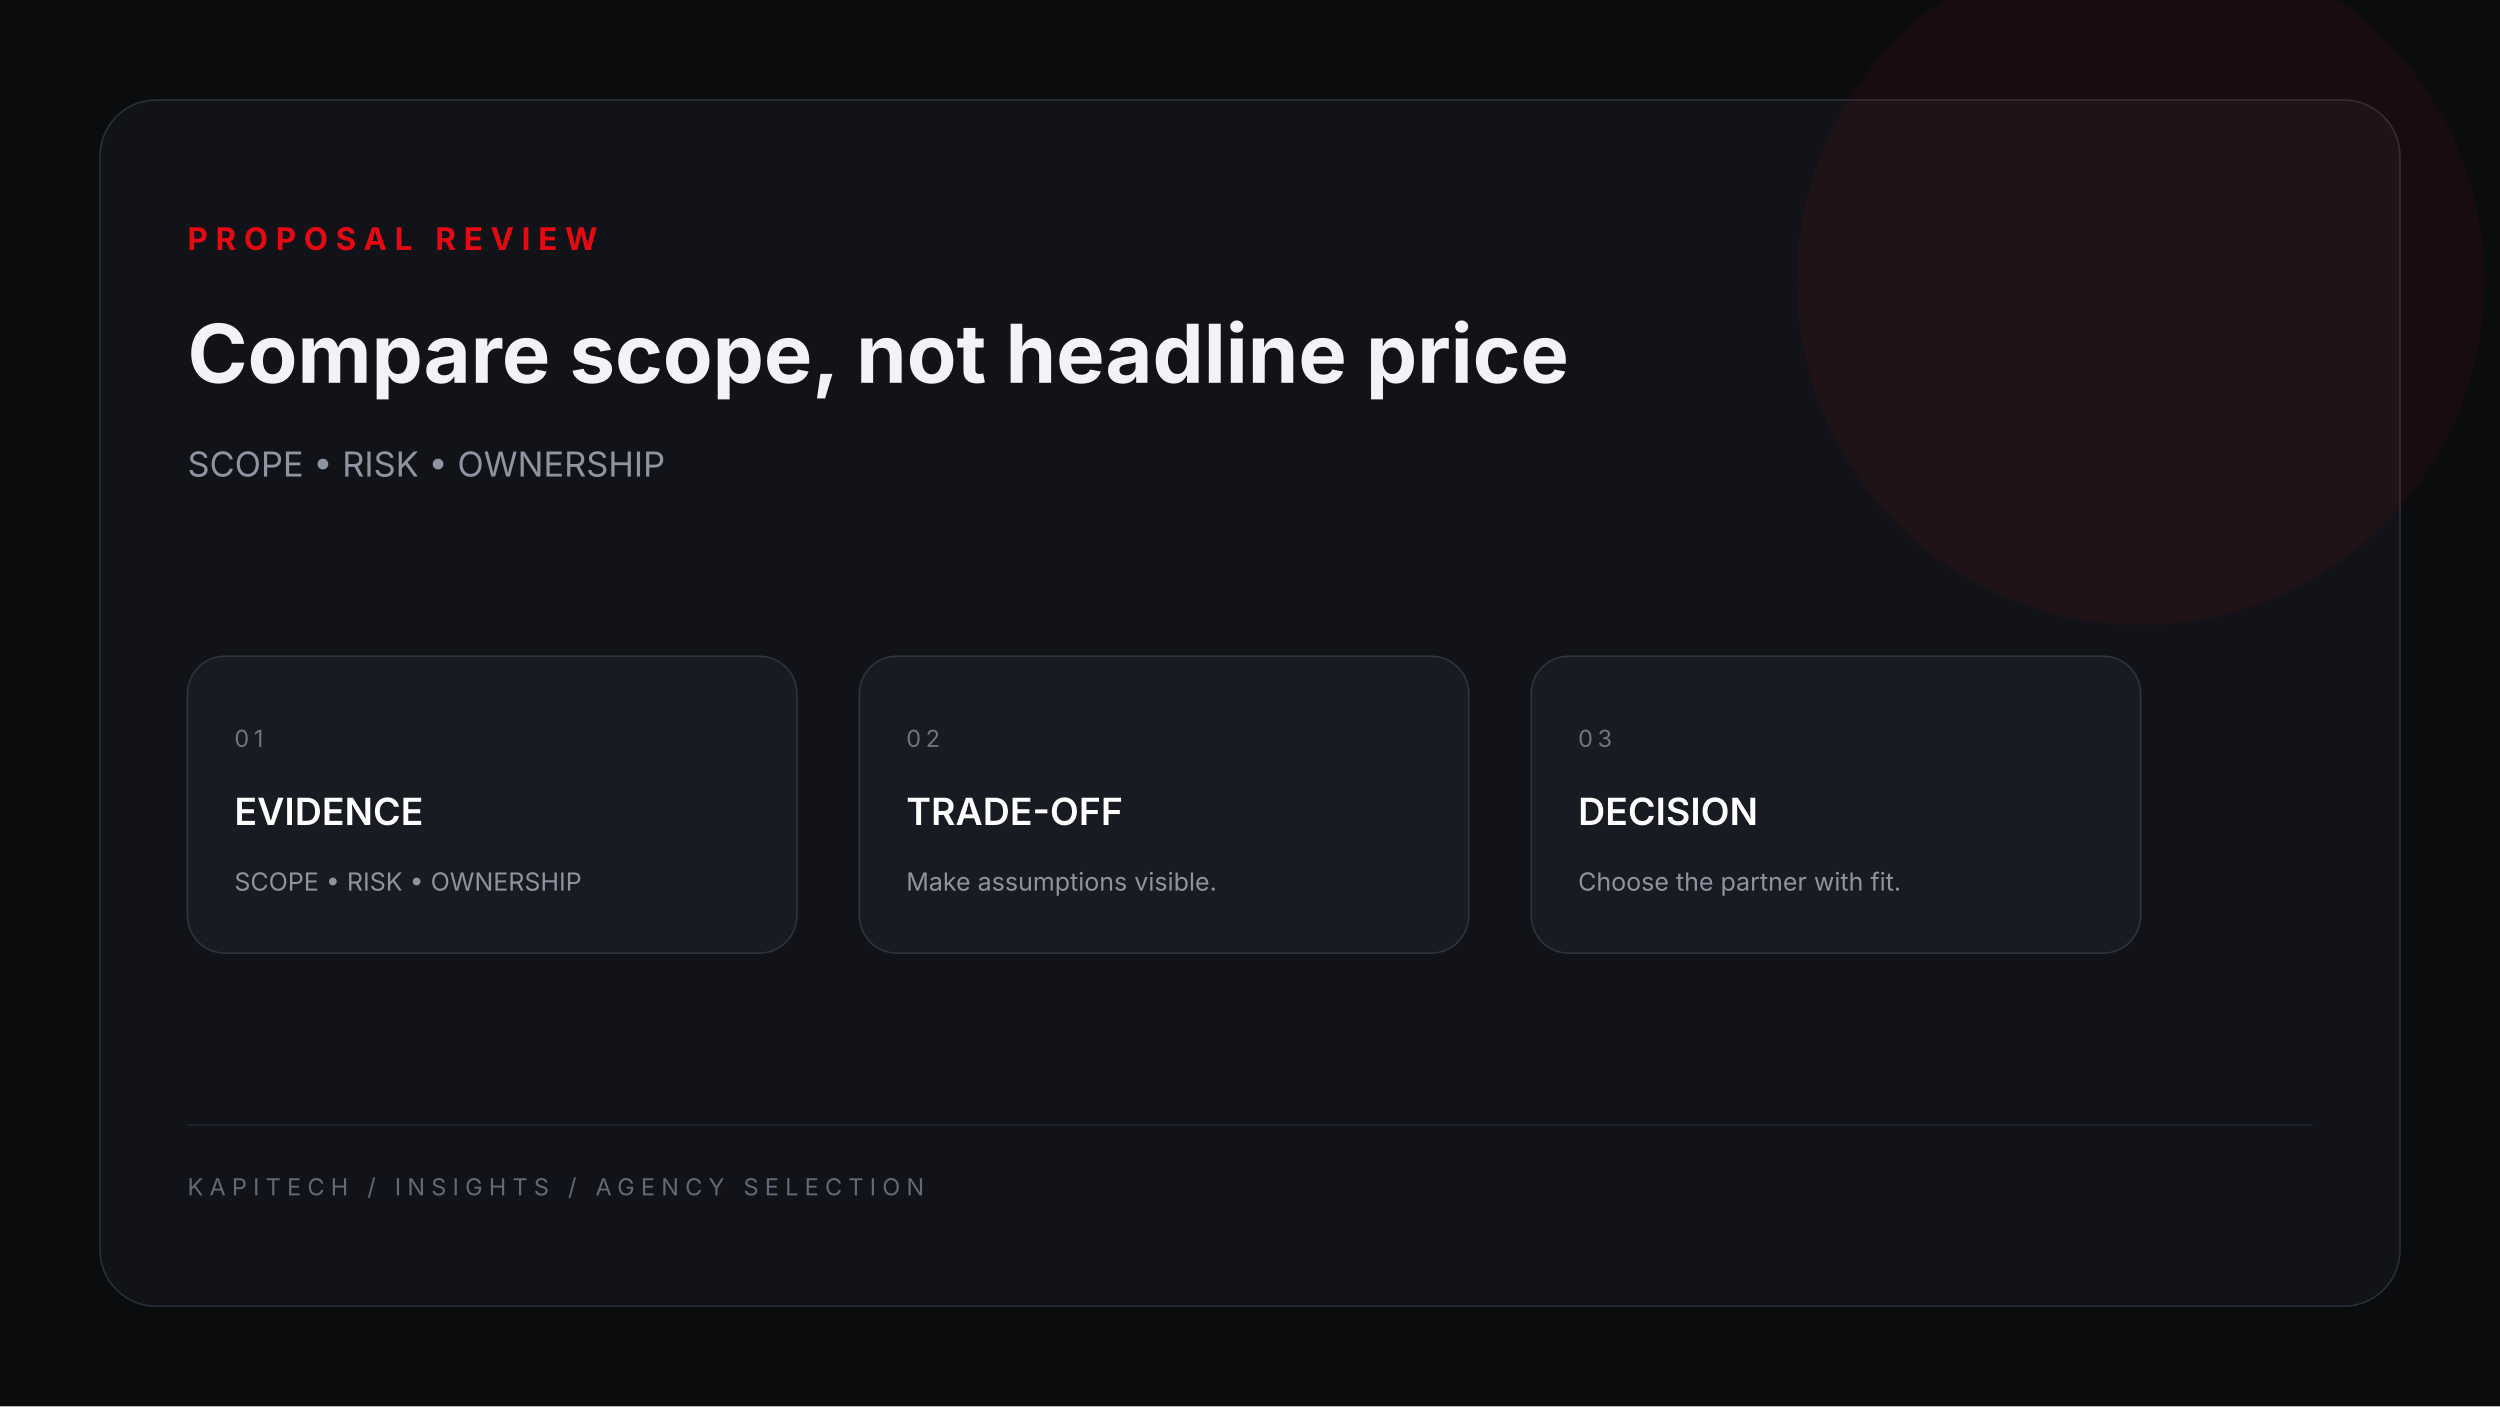
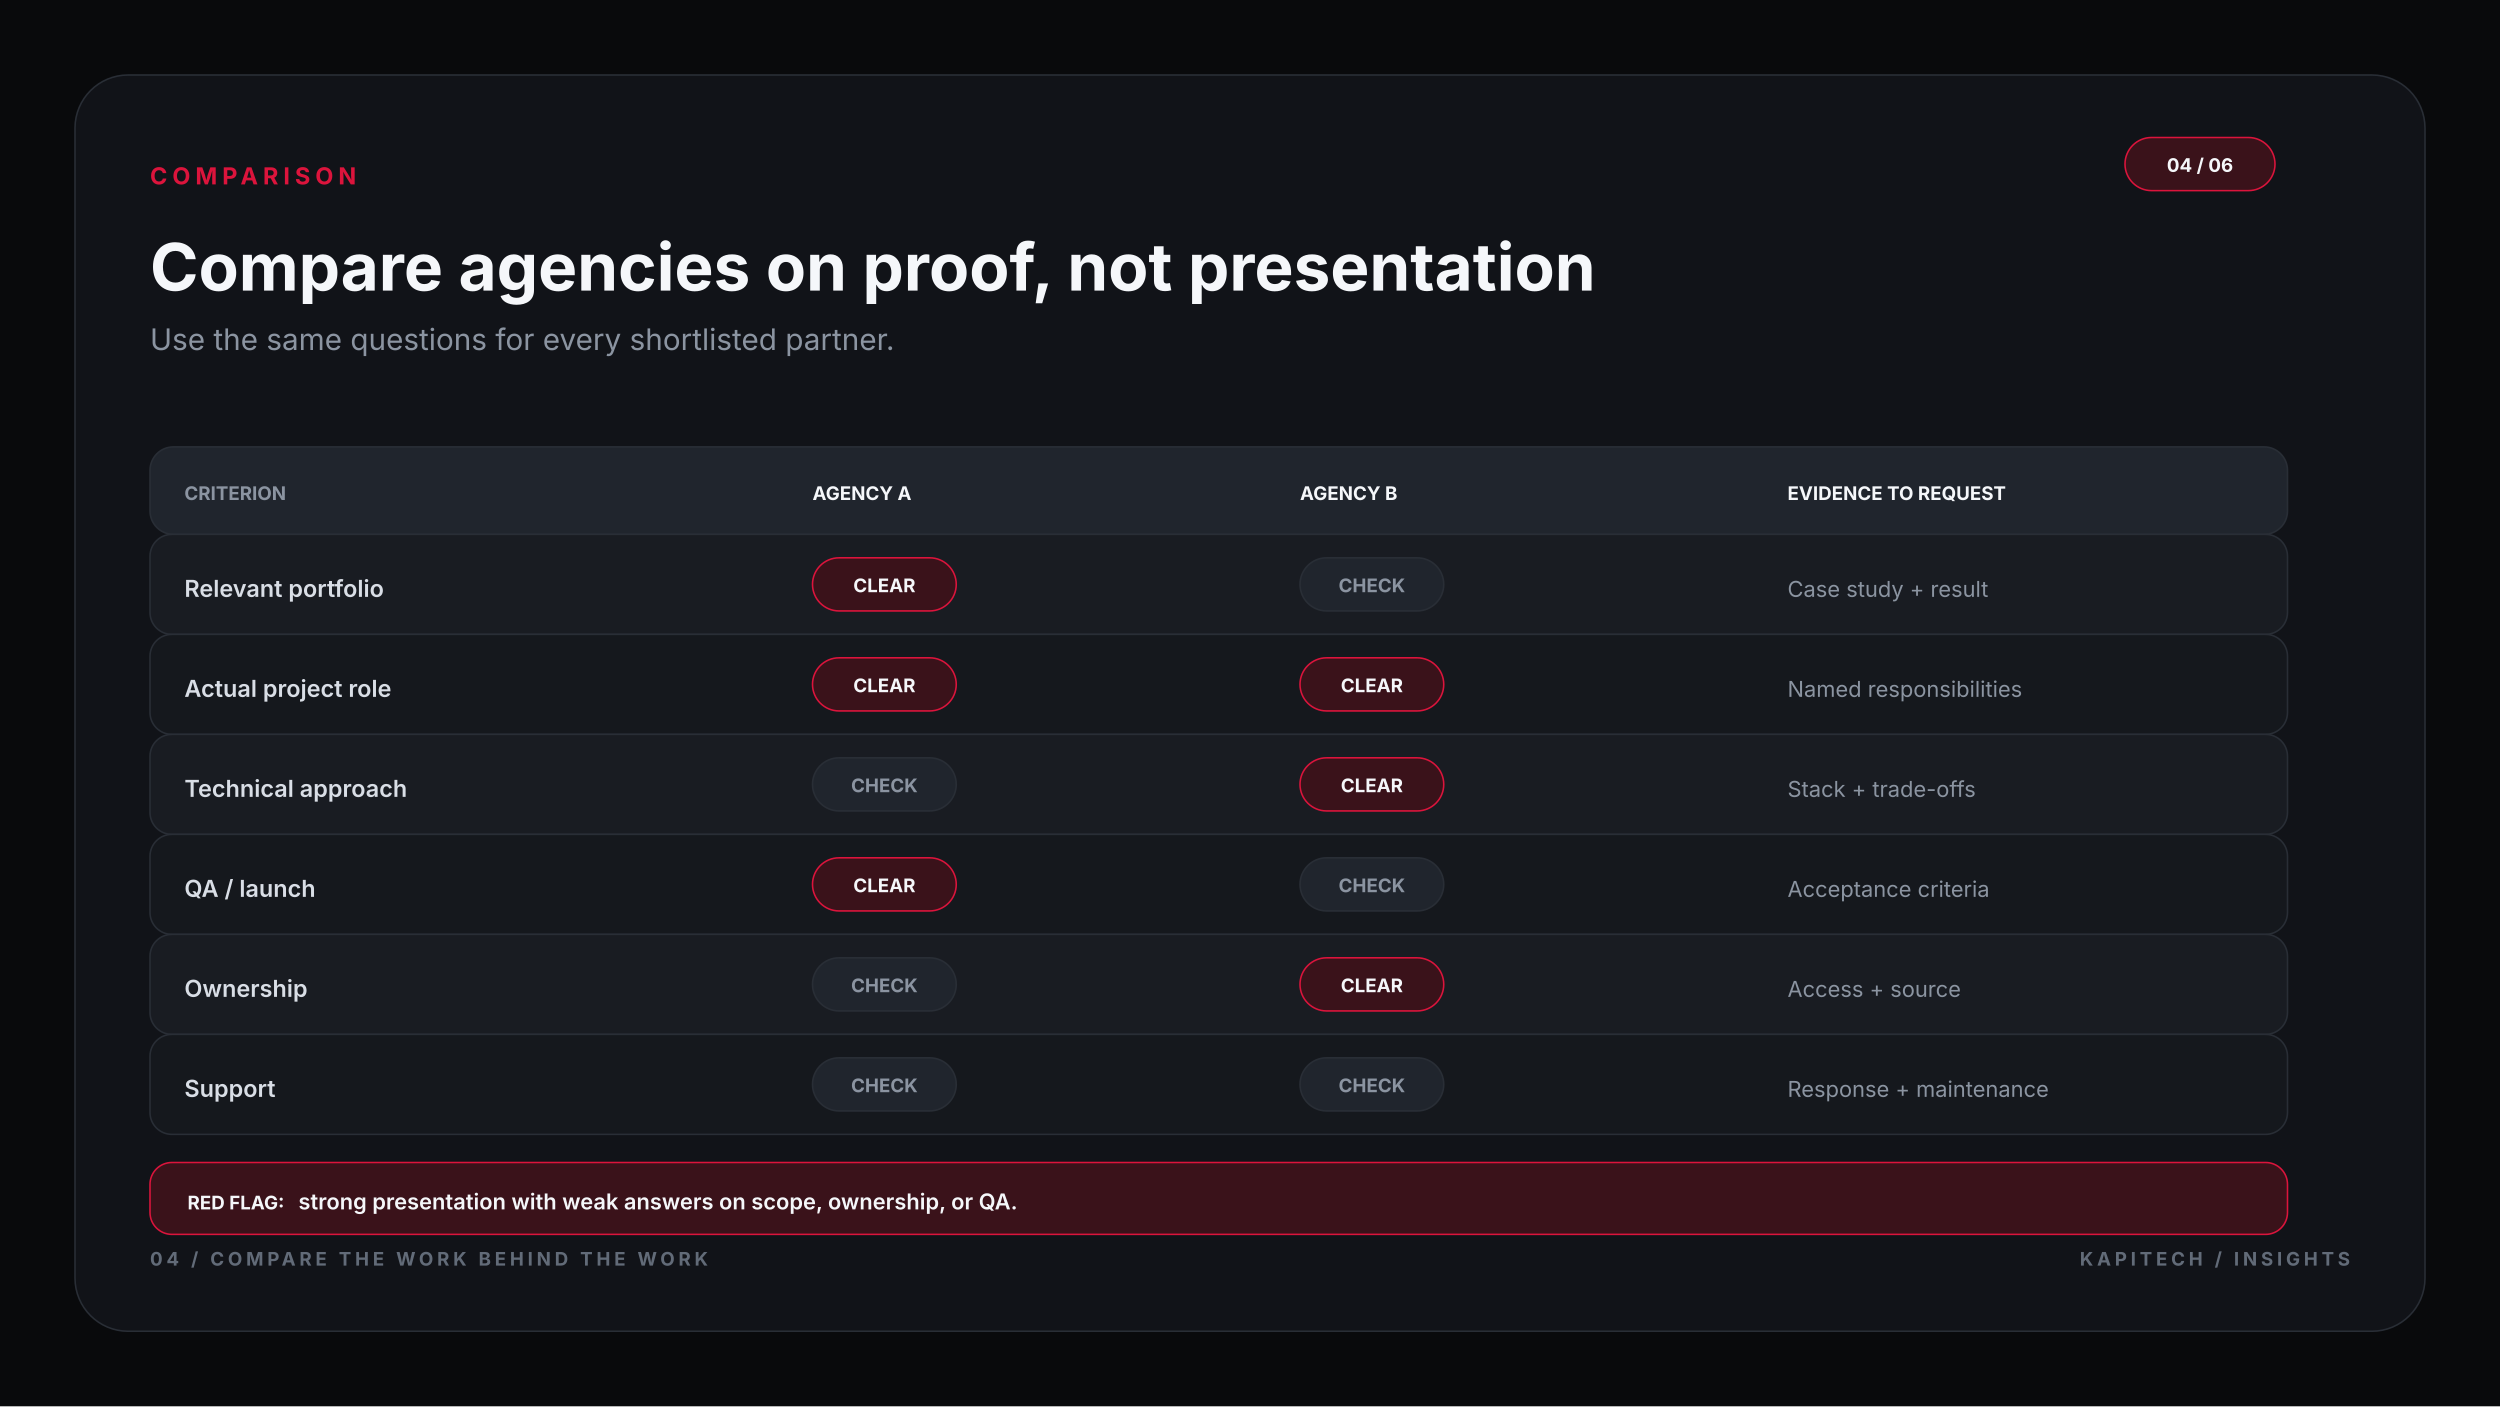
- <svg xmlns="http://www.w3.org/2000/svg" viewBox="0 0 1600 900" role="img">
-   <rect width="1600" height="900" fill="#0B0C0E" />
-   <rect x="64" y="64" width="1472" height="772" rx="36" fill="#111318" stroke="#2B2F37" />
-   <circle cx="1370" cy="180" r="220" fill="#E50914" opacity=".07" />
-   <text x="120" y="160" fill="#E50914" font-family="Inter,Arial" font-size="20" font-weight="700" letter-spacing="5">PROPOSAL REVIEW</text>
-   <text x="120" y="245" fill="#F3F3F6" font-family="Inter,Arial" font-size="52" font-weight="700">Compare scope, not headline price</text>
-   <text x="120" y="305" fill="#8E95A2" font-family="Inter,Arial" font-size="22">SCOPE • RISK • OWNERSHIP</text>
-   <g transform="translate(120 420)">
-     <rect width="390" height="190" rx="24" fill="#181B21" stroke="#30343D" />
-     <text x="30" y="58" fill="#6D7581" font-family="Inter,Arial" font-size="15" letter-spacing="3">01</text>
-     <text x="30" y="108" fill="#FFF" font-family="Inter,Arial" font-size="24" font-weight="600">EVIDENCE</text>
-     <text x="30" y="150" fill="#8D94A0" font-family="Inter,Arial" font-size="16">SCOPE • RISK • OWNERSHIP</text>
-     <rect x="430" width="390" height="190" rx="24" fill="#181B21" stroke="#30343D" />
-     <text x="460" y="58" fill="#6D7581" font-family="Inter,Arial" font-size="15" letter-spacing="3">02</text>
-     <text x="460" y="108" fill="#FFF" font-family="Inter,Arial" font-size="24" font-weight="600">TRADE-OFF</text>
-     <text x="460" y="150" fill="#8D94A0" font-family="Inter,Arial" font-size="16">Make assumptions visible.</text>
-     <rect x="860" width="390" height="190" rx="24" fill="#181B21" stroke="#30343D" />
-     <text x="890" y="58" fill="#6D7581" font-family="Inter,Arial" font-size="15" letter-spacing="3">03</text>
-     <text x="890" y="108" fill="#FFF" font-family="Inter,Arial" font-size="24" font-weight="600">DECISION</text>
-     <text x="890" y="150" fill="#8D94A0" font-family="Inter,Arial" font-size="16">Choose the partner with fit.</text>
+ <svg xmlns="http://www.w3.org/2000/svg" viewBox="0 0 1600 900" role="img" aria-labelledby="title desc">
+   <rect width="1600" height="900" fill="#090A0C" />
+   <rect x="48" y="48" width="1504" height="804" rx="34" fill="#111318" stroke="#292E36" />
+   <text x="96" y="118" fill="#DC143C" font-family="Inter,Arial" font-size="15" font-weight="700" letter-spacing="3.2">COMPARISON</text>
+   <text x="96" y="186" fill="#F5F7FA" font-family="Inter,Arial" font-size="42" font-weight="700">Compare agencies on proof, not presentation</text>
+   <text x="96" y="224" fill="#8B94A1" font-family="Inter,Arial" font-size="19">Use the same questions for every shortlisted partner.</text>
+   <rect x="1360" y="88" width="96" height="34" rx="17" fill="#3A121A" stroke="#DC143C" />
+   <text x="1408" y="110" text-anchor="middle" fill="#F5F7FA" font-family="Inter,Arial" font-size="12" font-weight="700">04 / 06</text>
+   <rect x="96" y="286" width="1368" height="56" rx="15" fill="#20252D" stroke="#292E36" />
+   <text x="118" y="320" fill="#8B94A1" font-family="Inter,Arial" font-size="12" font-weight="700">CRITERION</text>
+   <text x="520" y="320" fill="#F5F7FA" font-family="Inter,Arial" font-size="12" font-weight="700">AGENCY A</text>
+   <text x="832" y="320" fill="#F5F7FA" font-family="Inter,Arial" font-size="12" font-weight="700">AGENCY B</text>
+   <text x="1144" y="320" fill="#F5F7FA" font-family="Inter,Arial" font-size="12" font-weight="700">EVIDENCE TO REQUEST</text>
+   <g font-family="Inter,Arial">
+     <rect x="96" y="342" width="1368" height="64" rx="14" fill="#191C22" stroke="#292E36" />
+     <text x="118" y="382" fill="#D9DEE6" font-size="15" font-weight="600">Relevant portfolio</text>
+     <rect x="520" y="357" width="92" height="34" rx="17" fill="#3A121A" stroke="#DC143C" />
+     <text x="566" y="379" text-anchor="middle" fill="#F5F7FA" font-size="12" font-weight="700">CLEAR</text>
+     <rect x="832" y="357" width="92" height="34" rx="17" fill="#20252D" stroke="#292E36" />
+     <text x="878" y="379" text-anchor="middle" fill="#8B94A1" font-size="12" font-weight="700">CHECK</text>
+     <text x="1144" y="382" fill="#8B94A1" font-size="14">Case study + result</text>
+     <rect x="96" y="406" width="1368" height="64" rx="14" fill="#15181D" stroke="#292E36" />
+     <text x="118" y="446" fill="#D9DEE6" font-size="15" font-weight="600">Actual project role</text>
+     <rect x="520" y="421" width="92" height="34" rx="17" fill="#3A121A" stroke="#DC143C" />
+     <text x="566" y="443" text-anchor="middle" fill="#F5F7FA" font-size="12" font-weight="700">CLEAR</text>
+     <rect x="832" y="421" width="92" height="34" rx="17" fill="#3A121A" stroke="#DC143C" />
+     <text x="878" y="443" text-anchor="middle" fill="#F5F7FA" font-size="12" font-weight="700">CLEAR</text>
+     <text x="1144" y="446" fill="#8B94A1" font-size="14">Named responsibilities</text>
+     <rect x="96" y="470" width="1368" height="64" rx="14" fill="#191C22" stroke="#292E36" />
+     <text x="118" y="510" fill="#D9DEE6" font-size="15" font-weight="600">Technical approach</text>
+     <rect x="520" y="485" width="92" height="34" rx="17" fill="#20252D" stroke="#292E36" />
+     <text x="566" y="507" text-anchor="middle" fill="#8B94A1" font-size="12" font-weight="700">CHECK</text>
+     <rect x="832" y="485" width="92" height="34" rx="17" fill="#3A121A" stroke="#DC143C" />
+     <text x="878" y="507" text-anchor="middle" fill="#F5F7FA" font-size="12" font-weight="700">CLEAR</text>
+     <text x="1144" y="510" fill="#8B94A1" font-size="14">Stack + trade-offs</text>
+     <rect x="96" y="534" width="1368" height="64" rx="14" fill="#15181D" stroke="#292E36" />
+     <text x="118" y="574" fill="#D9DEE6" font-size="15" font-weight="600">QA / launch</text>
+     <rect x="520" y="549" width="92" height="34" rx="17" fill="#3A121A" stroke="#DC143C" />
+     <text x="566" y="571" text-anchor="middle" fill="#F5F7FA" font-size="12" font-weight="700">CLEAR</text>
+     <rect x="832" y="549" width="92" height="34" rx="17" fill="#20252D" stroke="#292E36" />
+     <text x="878" y="571" text-anchor="middle" fill="#8B94A1" font-size="12" font-weight="700">CHECK</text>
+     <text x="1144" y="574" fill="#8B94A1" font-size="14">Acceptance criteria</text>
+     <rect x="96" y="598" width="1368" height="64" rx="14" fill="#191C22" stroke="#292E36" />
+     <text x="118" y="638" fill="#D9DEE6" font-size="15" font-weight="600">Ownership</text>
+     <rect x="520" y="613" width="92" height="34" rx="17" fill="#20252D" stroke="#292E36" />
+     <text x="566" y="635" text-anchor="middle" fill="#8B94A1" font-size="12" font-weight="700">CHECK</text>
+     <rect x="832" y="613" width="92" height="34" rx="17" fill="#3A121A" stroke="#DC143C" />
+     <text x="878" y="635" text-anchor="middle" fill="#F5F7FA" font-size="12" font-weight="700">CLEAR</text>
+     <text x="1144" y="638" fill="#8B94A1" font-size="14">Access + source</text>
+     <rect x="96" y="662" width="1368" height="64" rx="14" fill="#15181D" stroke="#292E36" />
+     <text x="118" y="702" fill="#D9DEE6" font-size="15" font-weight="600">Support</text>
+     <rect x="520" y="677" width="92" height="34" rx="17" fill="#20252D" stroke="#292E36" />
+     <text x="566" y="699" text-anchor="middle" fill="#8B94A1" font-size="12" font-weight="700">CHECK</text>
+     <rect x="832" y="677" width="92" height="34" rx="17" fill="#20252D" stroke="#292E36" />
+     <text x="878" y="699" text-anchor="middle" fill="#8B94A1" font-size="12" font-weight="700">CHECK</text>
+     <text x="1144" y="702" fill="#8B94A1" font-size="14">Response + maintenance</text>
  </g>
-   <path d="M120 720H1480" stroke="#242831" />
-   <text x="120" y="765" fill="#626A77" font-family="Inter,Arial" font-size="15" letter-spacing="4">KAPITECH / INSIGHTS / AGENCY SELECTION</text>
+   <rect x="96" y="744" width="1368" height="46" rx="14" fill="#3A121A" stroke="#DC143C" />
+   <text x="120" y="774" fill="#F5F7FA" font-family="Inter,Arial" font-size="12" font-weight="700">RED FLAG:</text>
+   <text x="191" y="774" fill="#F5F7FA" font-family="Inter,Arial" font-size="14" font-weight="600">strong presentation with weak answers on scope, ownership, or QA.</text>
+   <text x="96" y="810" fill="#626B78" font-family="Inter,Arial" font-size="12" font-weight="700" letter-spacing="2.4">04 / COMPARE THE WORK BEHIND THE WORK</text>
+   <text x="1504" y="810" text-anchor="end" fill="#626B78" font-family="Inter,Arial" font-size="12" font-weight="700" letter-spacing="2.4">KAPITECH / INSIGHTS</text>
</svg>
